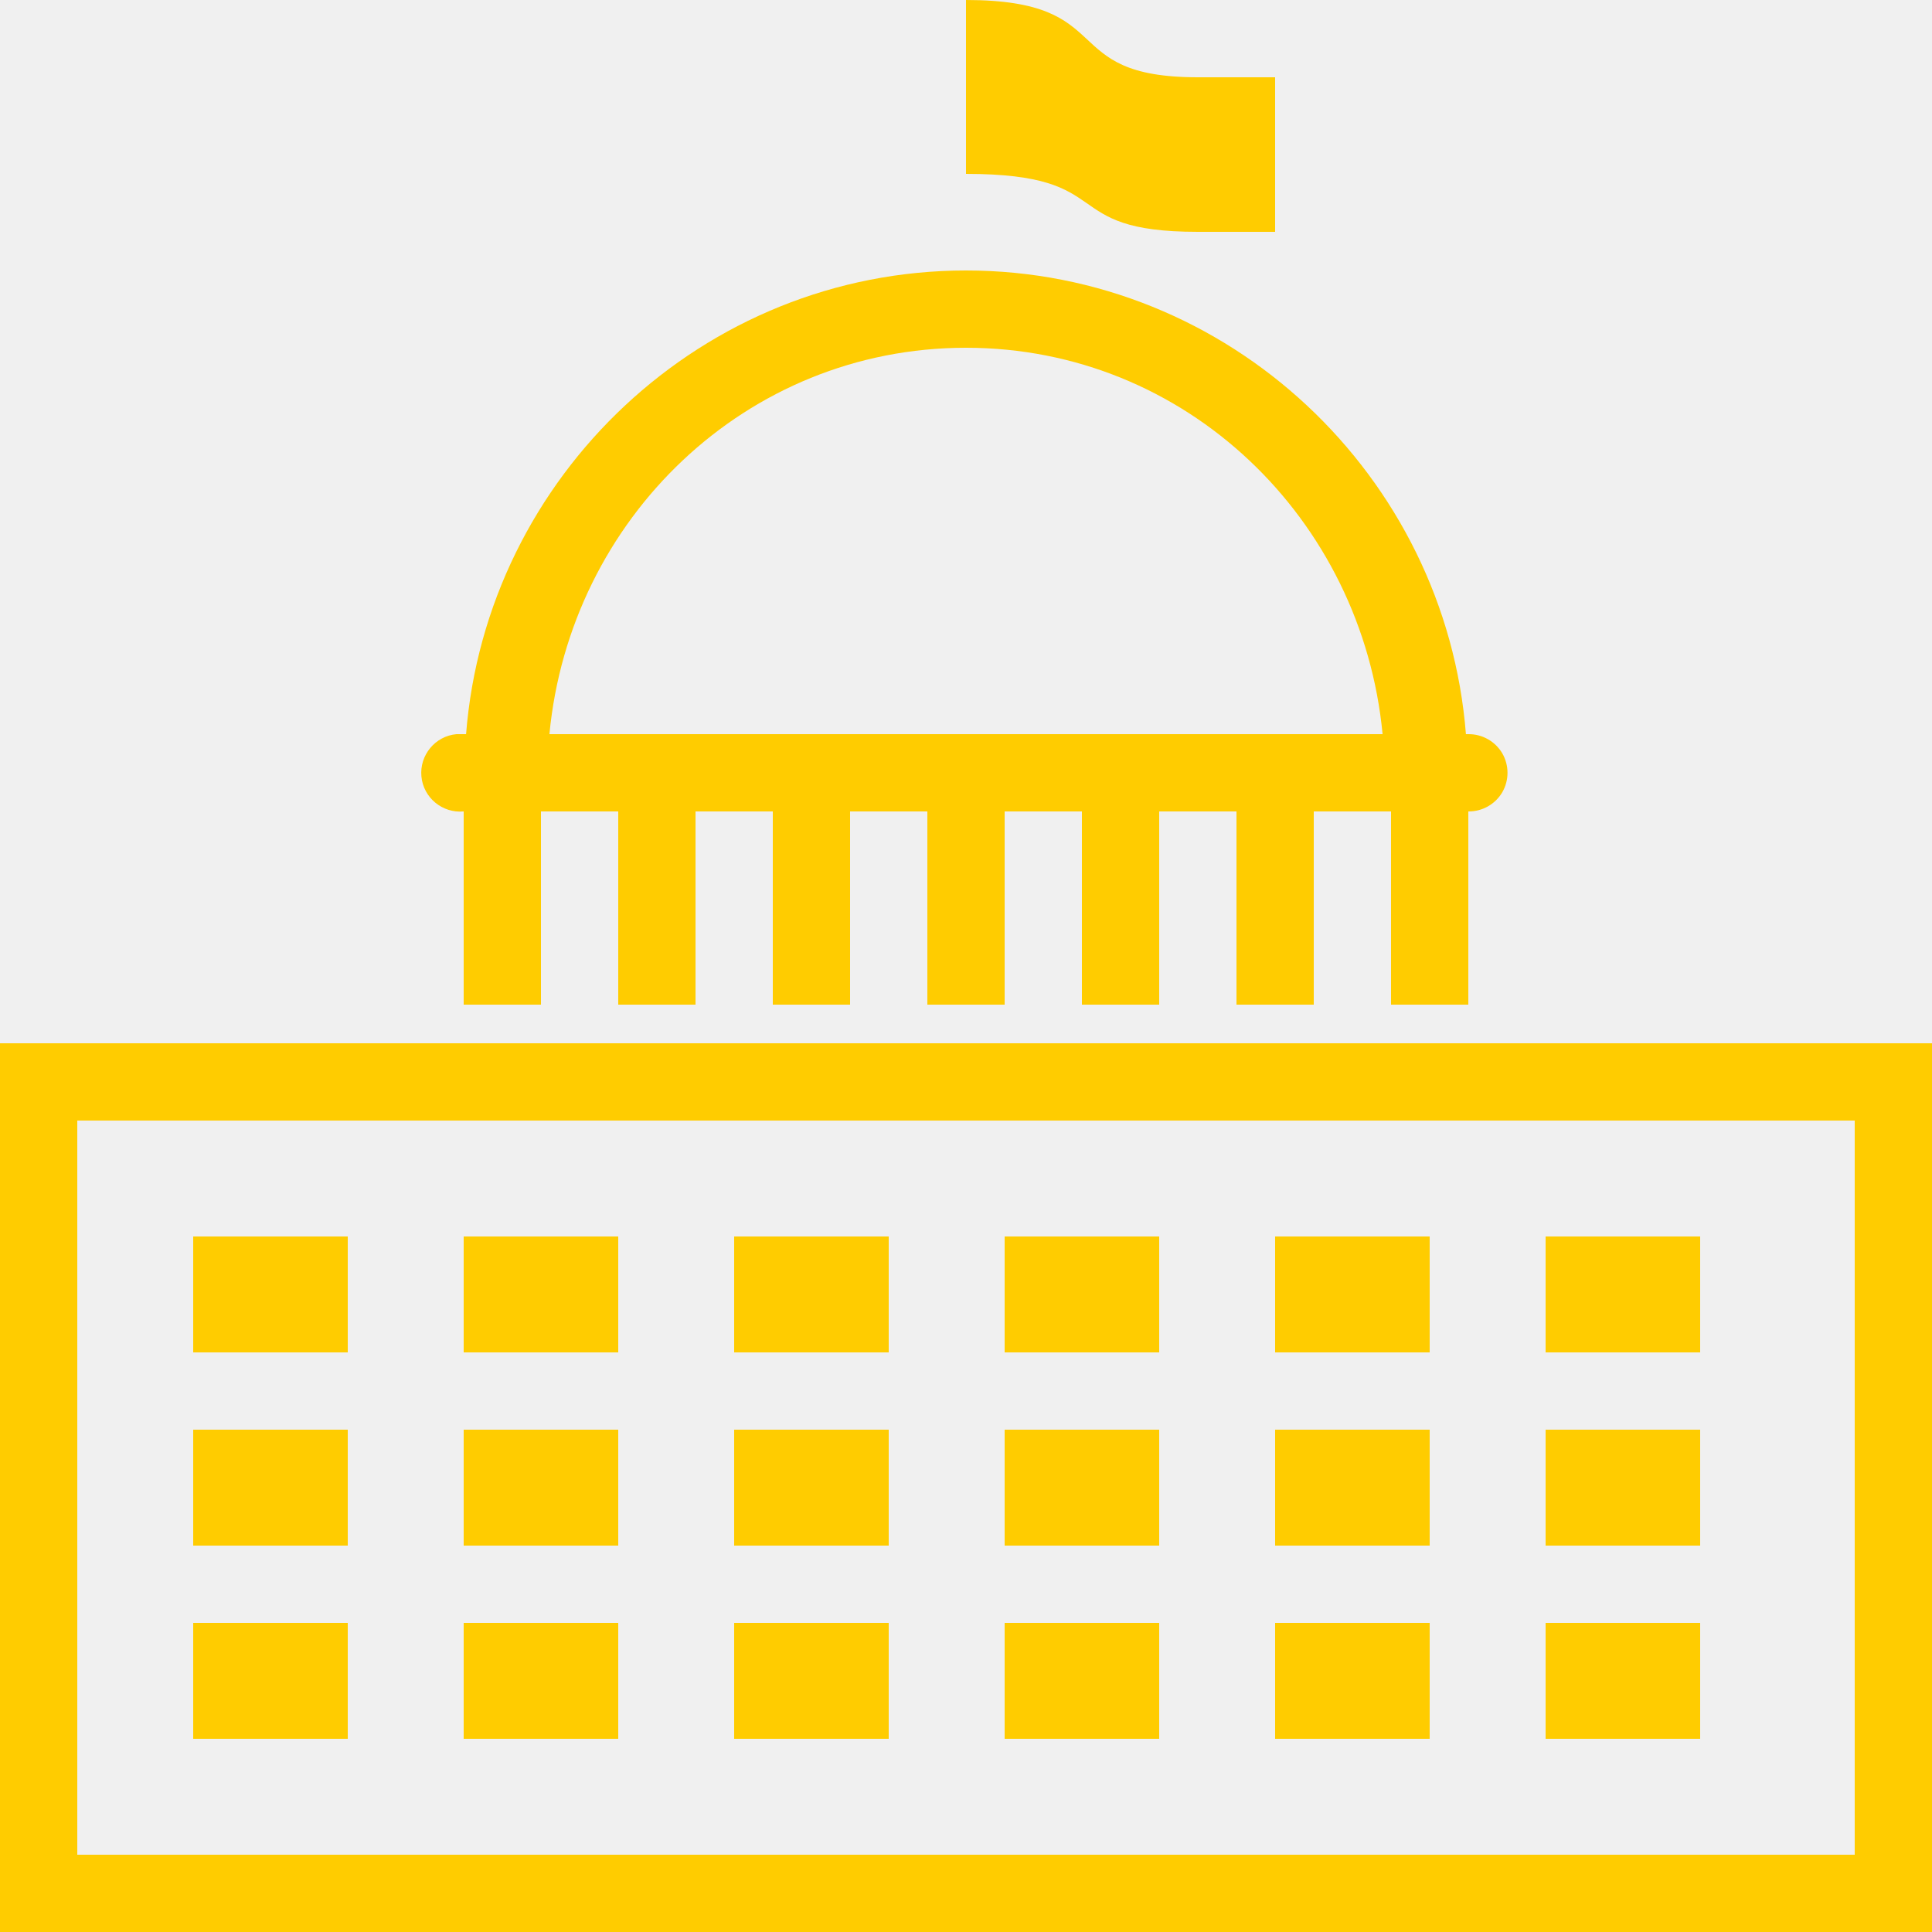
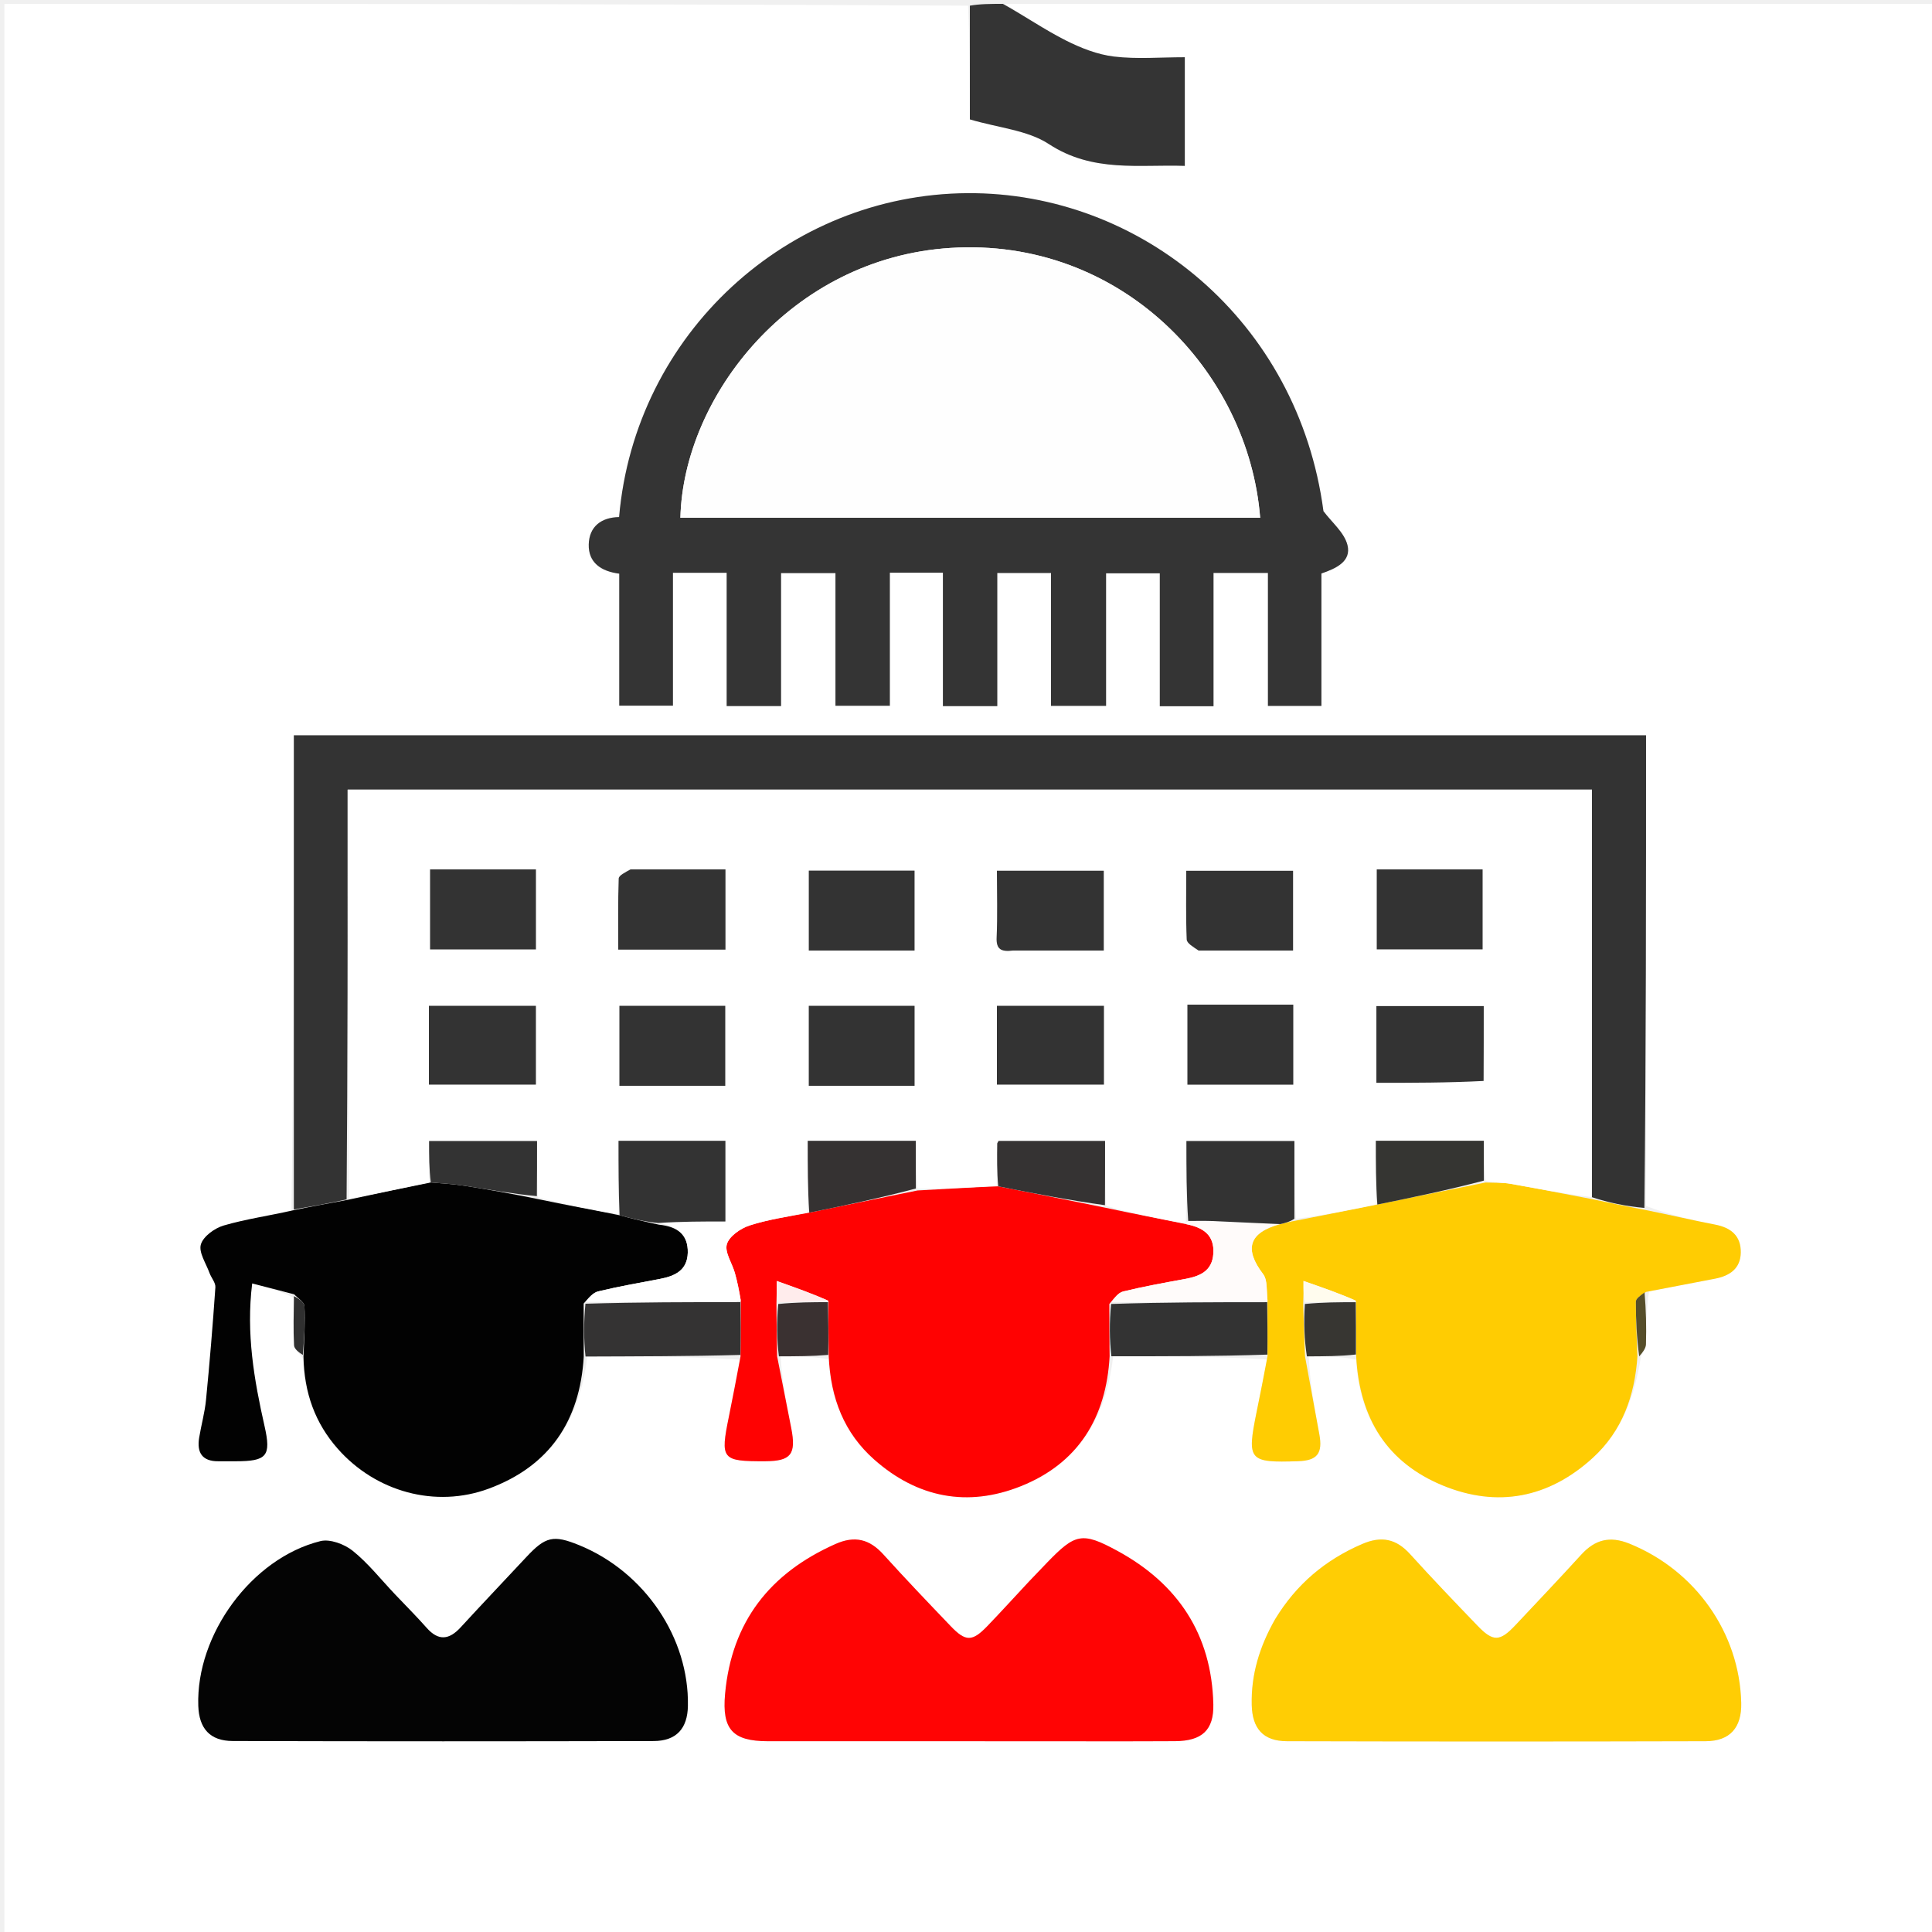
- <svg xmlns="http://www.w3.org/2000/svg" fill="#FFCC00" width="800px" height="800px" viewBox="0 0 50 50">
-   <g id="SVGRepo_bgCarrier" stroke-width="0" />
-   <g id="SVGRepo_tracerCarrier" stroke-linecap="round" stroke-linejoin="round" />
-   <g id="SVGRepo_iconCarrier">
-     <path d="M25 0L25 4.5C29 4.5 27.301 6 31 6L33 6L33 2L31 2C27.301 2 29 0 25 0 Z M 25 7C18.195 7 12.586 12.32 12.062 19L12 19C11.969 19 11.938 19 11.906 19C11.875 19 11.844 19 11.812 19C11.262 19.051 10.855 19.543 10.906 20.094C10.957 20.645 11.449 21.051 12 21L12 26L14 26L14 21L16 21L16 26L18 26L18 21L20 21L20 26L22 26L22 21L24 21L24 26L26 26L26 21L28 21L28 26L30 26L30 21L32 21L32 26L34 26L34 21L36 21L36 26L38 26L38 21C38.359 21.004 38.695 20.816 38.879 20.504C39.059 20.191 39.059 19.809 38.879 19.496C38.695 19.184 38.359 18.996 38 19L37.938 19C37.414 12.32 31.805 7 25 7 Z M 25 9C30.699 9 35.25 13.434 35.781 19L14.219 19C14.75 13.434 19.301 9 25 9 Z M 0 27L0 50L50 50L50 27 Z M 2 29L48 29L48 48L2 48 Z M 5 32L5 35L9 35L9 32 Z M 12 32L12 35L16 35L16 32 Z M 19 32L19 35L23 35L23 32 Z M 26 32L26 35L30 35L30 32 Z M 33 32L33 35L37 35L37 32 Z M 40 32L40 35L44 35L44 32 Z M 5 37L5 40L9 40L9 37 Z M 12 37L12 40L16 40L16 37 Z M 19 37L19 40L23 40L23 37 Z M 26 37L26 40L30 40L30 37 Z M 33 37L33 40L37 40L37 37 Z M 40 37L40 40L44 40L44 37 Z M 5 42L5 45L9 45L9 42 Z M 12 42L12 45L16 45L16 42 Z M 19 42L19 45L23 45L23 42 Z M 26 42L26 45L30 45L30 42 Z M 33 42L33 45L37 45L37 42 Z M 40 42L40 45L44 45L44 42Z" />
-   </g>
+ <svg xmlns="http://www.w3.org/2000/svg" version="1.1" id="Layer_1" x="0px" y="0px" width="100%" viewBox="0 0 500 500" enable-background="new 0 0 500 500" xml:space="preserve">
+   <path fill="#FFFFFF" opacity="1" stroke="none" d=" M260,1   C340.316,1 420.632,1 500.974,1   C500.974,167.613 500.974,334.227 500.974,500.92   C334.423,500.92 167.845,500.92 1.134,500.92   C1.134,334.333 1.134,167.667 1.129,1   C84.106,1 167.088,1 250.534,1.469   C250.998,12.013 250.998,22.088 250.998,30.899   C258.466,33.106 265.944,33.682 271.441,37.282   C282.829,44.743 294.846,42.513 306.628,42.932   C306.628,33.192 306.628,24.136 306.628,14.815   C300.272,14.815 294.227,15.342 288.329,14.638   C284.045,14.127 279.729,12.435 275.833,10.467   C270.359,7.701 265.26,4.191 260,1  M424.681,351.02   C425.133,349.981 425.945,348.953 425.975,347.903   C426.102,343.442 425.996,338.975 426.78,334.22   C432.461,333.121 438.141,332.015 443.825,330.926   C447.61,330.201 450.442,328.344 450.512,324.171   C450.585,319.839 447.991,317.715 443.839,316.92   C437.853,315.774 431.919,314.353 425.996,312.106   C425.996,271.503 425.996,230.9 425.996,190.297   C309.052,190.297 192.653,190.297 76.048,190.297   C76.048,231.403 76.048,272.212 75.414,313.488   C69.565,314.657 63.62,315.493 57.915,317.155   C55.567,317.839 52.613,319.966 51.991,322.05   C51.376,324.108 53.323,326.953 54.216,329.428   C54.675,330.7 55.826,331.953 55.744,333.152   C55.074,342.877 54.268,352.595 53.318,362.297   C52.996,365.584 52.081,368.809 51.542,372.079   C50.907,375.939 52.331,378.214 56.532,378.171   C58.027,378.156 59.523,378.171 61.018,378.171   C69.049,378.168 70.215,376.842 68.475,369.138   C65.761,357.124 63.658,345.073 65.265,332.152   C68.927,333.1 72.529,334.033 76.02,335.898   C76.016,339.994 75.881,344.097 76.103,348.181   C76.156,349.144 77.408,350.041 78.439,351.728   C78.71,360.522 81.584,368.336 87.423,374.949   C97.277,386.111 112.708,390.35 126.473,385.266   C142.204,379.457 150.088,367.708 151.994,351.013   C165.141,351.016 178.288,351.02 191.516,351.887   C190.562,356.781 189.647,361.684 188.645,366.569   C186.363,377.7 186.761,378.213 198.012,378.17   C204.709,378.144 206.102,376.384 204.774,369.59   C203.565,363.404 202.34,357.221 202.034,351.006   C206.08,351.006 210.126,351.007 214.429,351.773   C214.966,361.978 218.527,370.899 226.249,377.735   C237.438,387.64 250.436,390.127 264.197,384.629   C279.054,378.693 286.309,366.857 288.081,351   C301.351,351.009 314.621,351.018 327.964,351.831   C327.039,356.389 326.112,360.947 325.189,365.505   C322.661,377.987 323.171,378.586 335.96,378.158   C340.921,377.992 342.356,376.151 341.434,371.145   C340.202,364.449 338.972,357.753 338.709,351.01   C342.752,351.008 346.795,351.007 350.971,351.864   C351.815,367.263 359.16,378.568 373.342,384.423   C387.486,390.262 400.8,387.705 412.202,377.3   C419.855,370.317 423.071,361.191 424.681,351.02  M271.997,162.505   C271.997,169.268 271.997,176.032 271.997,182.674   C277.024,182.674 281.423,182.674 286.253,182.674   C286.253,170.944 286.253,159.54 286.253,148.373   C291.103,148.373 295.505,148.373 300.154,148.373   C300.154,160.023 300.154,171.304 300.154,182.772   C304.82,182.772 309.219,182.772 314.058,182.772   C314.058,171.146 314.058,159.743 314.058,148.274   C318.903,148.274 323.302,148.274 328.135,148.274   C328.135,159.943 328.135,171.348 328.135,182.693   C332.982,182.693 337.382,182.693 341.982,182.693   C341.982,171.082 341.982,159.778 341.982,148.423   C345.731,147.14 349.783,145.309 348.726,141.063   C347.918,137.821 344.671,135.186 342.508,132.28   C335.981,83.068 295.257,49.704 250.378,49.991   C203.845,50.289 164.306,86.415 160.22,133.816   C155.666,133.888 152.481,136.224 152.363,140.903   C152.246,145.55 155.468,147.855 160.259,148.468   C160.259,160.054 160.259,171.465 160.259,182.633   C165.104,182.633 169.507,182.633 174.158,182.633   C174.158,170.983 174.158,159.702 174.158,148.235   C178.823,148.235 183.221,148.235 188.059,148.235   C188.059,159.864 188.059,171.268 188.059,182.732   C192.904,182.732 197.304,182.732 202.138,182.732   C202.138,171.064 202.138,159.659 202.138,148.314   C206.984,148.314 211.383,148.314 216.215,148.314   C216.215,160.026 216.215,171.43 216.215,182.653   C221.063,182.653 225.464,182.653 230.294,182.653   C230.294,170.902 230.294,159.497 230.294,148.216   C235.021,148.216 239.305,148.216 244.02,148.216   C244.02,159.823 244.02,171.228 244.02,182.752   C248.864,182.752 253.263,182.752 258.099,182.752   C258.099,171.104 258.099,159.7 258.099,148.295   C262.945,148.295 267.344,148.295 271.997,148.295   C271.997,152.892 271.997,157.2 271.997,162.505  M102.055,412.435   C98.508,408.689 95.272,404.556 91.289,401.353   C89.142,399.627 85.399,398.225 82.916,398.843   C65.102,403.277 50.699,423.06 51.318,441.456   C51.515,447.342 54.341,450.556 60.241,450.572   C96.541,450.674 132.843,450.669 169.143,450.58   C175.048,450.566 177.917,447.348 178.029,441.508   C178.369,423.852 166.817,406.784 149.851,399.876   C143.226,397.178 141.186,397.644 136.249,402.931   C130.572,409.01 124.84,415.04 119.212,421.165   C116.248,424.391 113.477,424.743 110.425,421.291   C107.891,418.426 105.182,415.715 102.055,412.435  M266.048,409.547   C262.536,413.32 259.075,417.142 255.499,420.853   C251.616,424.882 249.916,424.895 246.054,420.861   C240.187,414.73 234.318,408.595 228.63,402.299   C225.031,398.316 221.219,397.36 216.201,399.592   C199.261,407.127 189.347,419.7 187.649,438.388   C186.817,447.544 189.572,450.621 198.715,450.628   C221.193,450.645 243.672,450.634 266.15,450.634   C278.804,450.634 291.459,450.684 304.113,450.614   C311.116,450.575 314.166,447.708 314.009,441.072   C313.582,422.954 304.823,409.859 289.145,401.339   C280.03,396.385 278.258,396.893 271.031,404.353   C269.526,405.906 268.042,407.481 266.048,409.547  M329.825,419.396   C325.96,426.166 323.755,433.37 323.947,441.246   C324.096,447.354 326.901,450.607 333.075,450.624   C369.19,450.722 405.304,450.723 441.419,450.624   C447.754,450.606 450.774,447.06 450.628,440.742   C450.209,422.544 438.72,406.386 421.685,399.493   C416.591,397.432 412.774,398.455 409.219,402.352   C403.615,408.495 397.894,414.531 392.196,420.587   C388.165,424.871 386.431,424.945 382.396,420.753   C376.514,414.641 370.64,408.515 364.951,402.225   C361.325,398.216 357.512,397.432 352.495,399.601   C343.013,403.701 335.527,409.94 329.825,419.396  z" />
+   <path fill="#343434" opacity="1" stroke="none" d=" M259.55,1   C265.26,4.191 270.359,7.701 275.833,10.467   C279.729,12.435 284.045,14.127 288.329,14.638   C294.227,15.342 300.272,14.815 306.628,14.815   C306.628,24.136 306.628,33.192 306.628,42.932   C294.846,42.513 282.829,44.743 271.441,37.282   C265.944,33.682 258.466,33.106 250.998,30.899   C250.998,22.088 250.998,12.013 250.999,1.469   C253.7,1 256.4,1 259.55,1  z" />
+   <path fill="#343434" opacity="1" stroke="none" d=" M271.997,162.006   C271.997,157.2 271.997,152.892 271.997,148.295   C267.344,148.295 262.945,148.295 258.099,148.295   C258.099,159.7 258.099,171.104 258.099,182.752   C253.263,182.752 248.864,182.752 244.02,182.752   C244.02,171.228 244.02,159.823 244.02,148.216   C239.305,148.216 235.021,148.216 230.294,148.216   C230.294,159.497 230.294,170.902 230.294,182.653   C225.464,182.653 221.063,182.653 216.215,182.653   C216.215,171.43 216.215,160.026 216.215,148.314   C211.383,148.314 206.984,148.314 202.138,148.314   C202.138,159.659 202.138,171.064 202.138,182.732   C197.304,182.732 192.904,182.732 188.059,182.732   C188.059,171.268 188.059,159.864 188.059,148.235   C183.221,148.235 178.823,148.235 174.158,148.235   C174.158,159.702 174.158,170.983 174.158,182.633   C169.507,182.633 165.104,182.633 160.259,182.633   C160.259,171.465 160.259,160.054 160.259,148.468   C155.468,147.855 152.246,145.55 152.363,140.903   C152.481,136.224 155.666,133.888 160.22,133.816   C164.306,86.415 203.845,50.289 250.378,49.991   C295.257,49.704 335.981,83.068 342.508,132.28   C344.671,135.186 347.918,137.821 348.726,141.063   C349.783,145.309 345.731,147.14 341.982,148.423   C341.982,159.778 341.982,171.082 341.982,182.693   C337.382,182.693 332.982,182.693 328.135,182.693   C328.135,171.348 328.135,159.943 328.135,148.274   C323.302,148.274 318.903,148.274 314.058,148.274   C314.058,159.743 314.058,171.146 314.058,182.772   C309.219,182.772 304.82,182.772 300.154,182.772   C300.154,171.304 300.154,160.023 300.154,148.373   C295.505,148.373 291.103,148.373 286.253,148.373   C286.253,159.54 286.253,170.944 286.253,182.674   C281.423,182.674 277.024,182.674 271.997,182.674   C271.997,176.032 271.997,169.268 271.997,162.006  M193.501,133.998   C237.694,133.998 281.887,133.998 326.128,133.998   C323.098,95.895 289.957,61.365 245.98,64.164   C204.552,66.801 176.847,102.733 176.087,133.998   C181.561,133.998 187.031,133.998 193.501,133.998  z" />
+   <path fill="#333333" opacity="1" stroke="none" d=" M76.048,313.021   C76.048,272.212 76.048,231.403 76.048,190.297   C192.653,190.297 309.052,190.297 425.996,190.297   C425.996,230.9 425.996,271.503 425.568,312.611   C420.735,312.182 416.33,311.25 411.958,309.823   C411.992,274.258 411.992,239.187 411.992,204.354   C304.229,204.354 197.183,204.354 89.973,204.354   C89.973,239.857 89.973,275.007 89.697,310.413   C84.964,311.454 80.506,312.238 76.048,313.021  z" />
+   <path fill="#020202" opacity="1" stroke="none" d=" M75.731,313.255   C80.506,312.238 84.964,311.454 90.118,310.492   C97.559,308.883 104.304,307.453 111.491,306.02   C114.726,306.301 117.537,306.458 120.304,306.892   C126.512,307.865 132.699,308.975 139.166,310.313   C146.316,311.821 153.195,313.046 160.348,314.506   C163.807,315.462 166.992,316.184 170.552,316.95   C175.281,317.438 178.116,319.471 177.998,324.2   C177.884,328.756 174.686,330.238 170.833,330.975   C165.486,331.997 160.115,332.936 154.825,334.204   C153.441,334.536 152.317,335.954 151.051,337.346   C151.044,342.256 151.058,346.692 151.072,351.128   C150.088,367.708 142.204,379.457 126.473,385.266   C112.708,390.35 97.277,386.111 87.423,374.949   C81.584,368.336 78.71,360.522 78.538,351.036   C78.73,346.229 79.013,342.103 78.784,338.005   C78.725,336.946 77.06,335.977 76.132,334.966   C72.529,334.033 68.927,333.1 65.265,332.152   C63.658,345.073 65.761,357.124 68.475,369.138   C70.215,376.842 69.049,378.168 61.018,378.171   C59.523,378.171 58.027,378.156 56.532,378.171   C52.331,378.214 50.907,375.939 51.542,372.079   C52.081,368.809 52.996,365.584 53.318,362.297   C54.268,352.595 55.074,342.877 55.744,333.152   C55.826,331.953 54.675,330.7 54.216,329.428   C53.323,326.953 51.376,324.108 51.991,322.05   C52.613,319.966 55.567,317.839 57.915,317.155   C63.62,315.493 69.565,314.657 75.731,313.255  z" />
+   <path fill="#FF0202" opacity="1" stroke="none" d=" M201.123,351.037   C202.34,357.221 203.565,363.404 204.774,369.59   C206.102,376.384 204.709,378.144 198.012,378.17   C186.761,378.213 186.363,377.7 188.645,366.569   C189.647,361.684 190.562,356.781 191.639,351.086   C191.714,345.854 191.666,341.424 191.71,336.576   C191.269,333.914 190.808,331.649 190.183,329.431   C189.466,326.893 187.49,324.061 188.118,321.976   C188.741,319.91 191.689,317.888 194.032,317.134   C198.888,315.57 204.019,314.86 209.434,313.834   C218.901,311.931 227.97,309.993 237.453,308.093   C244.564,307.714 251.263,307.297 258.336,307.016   C267.784,308.903 276.858,310.652 286.252,312.604   C293.243,314.085 299.913,315.363 306.901,316.791   C311.435,317.667 314.317,319.644 314.012,324.427   C313.722,328.983 310.504,330.296 306.666,330.999   C301.319,331.979 295.962,332.947 290.684,334.229   C289.364,334.549 288.329,336.046 287.098,337.463   C287.079,342.283 287.123,346.642 287.168,351.001   C286.309,366.857 279.054,378.693 264.197,384.629   C250.436,390.127 237.438,387.64 226.249,377.735   C218.527,370.899 214.966,361.978 214.481,351.029   C214.446,345.855 214.36,341.425 214.39,336.648   C210.179,334.767 205.85,333.234 201.011,331.52   C201.011,334.144 201.011,335.577 200.946,337.471   C200.961,342.3 201.042,346.669 201.123,351.037  z" />
+   <path fill="#FFCC02" opacity="1" stroke="none" d=" M411.924,310.317   C416.33,311.25 420.735,312.182 425.551,313.082   C431.919,314.353 437.853,315.774 443.839,316.92   C447.991,317.715 450.585,319.839 450.512,324.171   C450.442,328.344 447.61,330.201 443.825,330.926   C438.141,332.015 432.461,333.121 426.011,334.339   C424.585,335.255 423.367,336.05 423.363,336.852   C423.339,341.582 423.597,346.314 423.761,351.046   C423.071,361.191 419.855,370.317 412.202,377.3   C400.8,387.705 387.486,390.262 373.342,384.423   C359.16,378.568 351.815,367.263 350.976,350.974   C350.941,345.727 350.901,341.369 350.92,336.629   C346.619,334.732 342.257,333.219 337.347,331.515   C337.347,334.161 337.347,335.586 337.267,337.466   C337.371,342.3 337.556,346.678 337.741,351.057   C338.972,357.753 340.202,364.449 341.434,371.145   C342.356,376.151 340.921,377.992 335.96,378.158   C323.171,378.586 322.661,377.987 325.189,365.505   C326.112,360.947 327.039,356.389 328.034,350.973   C328.052,345.746 328,341.376 328.034,336.583   C327.748,333.981 328.071,331.273 326.883,329.719   C321.965,323.284 323.17,319.024 331.352,316.796   C332.789,316.46 333.88,316.165 335.375,315.896   C342.542,314.525 349.304,313.128 356.453,311.737   C365.906,309.83 374.973,307.917 384.48,306.028   C386.911,306.142 388.937,306.018 390.881,306.36   C397.911,307.595 404.912,308.985 411.924,310.317  z" />
+   <path fill="#040404" opacity="1" stroke="none" d=" M102.303,412.686   C105.182,415.715 107.891,418.426 110.425,421.291   C113.477,424.743 116.248,424.391 119.212,421.165   C124.84,415.04 130.572,409.01 136.249,402.931   C141.186,397.644 143.226,397.178 149.851,399.876   C166.817,406.784 178.369,423.852 178.029,441.508   C177.917,447.348 175.048,450.566 169.143,450.58   C132.843,450.669 96.541,450.674 60.241,450.572   C54.341,450.556 51.515,447.342 51.318,441.456   C50.699,423.06 65.102,403.277 82.916,398.843   C85.399,398.225 89.142,399.627 91.289,401.353   C95.272,404.556 98.508,408.689 102.303,412.686  z" />
+   <path fill="#FF0404" opacity="1" stroke="none" d=" M266.298,409.296   C268.042,407.481 269.526,405.906 271.031,404.353   C278.258,396.893 280.03,396.385 289.145,401.339   C304.823,409.859 313.582,422.954 314.009,441.072   C314.166,447.708 311.116,450.575 304.113,450.614   C291.459,450.684 278.804,450.634 266.15,450.634   C243.672,450.634 221.193,450.645 198.715,450.628   C189.572,450.621 186.817,447.544 187.649,438.388   C189.347,419.7 199.261,407.127 216.201,399.592   C221.219,397.36 225.031,398.316 228.63,402.299   C234.318,408.595 240.187,414.73 246.054,420.861   C249.916,424.895 251.616,424.882 255.499,420.853   C259.075,417.142 262.536,413.32 266.298,409.296  z" />
+   <path fill="#FFCD04" opacity="1" stroke="none" d=" M329.985,419.065   C335.527,409.94 343.013,403.701 352.495,399.601   C357.512,397.432 361.325,398.216 364.951,402.225   C370.64,408.515 376.514,414.641 382.396,420.753   C386.431,424.945 388.165,424.871 392.196,420.587   C397.894,414.531 403.615,408.495 409.219,402.352   C412.774,398.455 416.591,397.432 421.685,399.493   C438.72,406.386 450.209,422.544 450.628,440.742   C450.774,447.06 447.754,450.606 441.419,450.624   C405.304,450.723 369.19,450.722 333.075,450.624   C326.901,450.607 324.096,447.354 323.947,441.246   C323.755,433.37 325.96,426.166 329.985,419.065  z" />
+   <path fill="#333333" opacity="1" stroke="none" d=" M327.948,337.006   C328,341.376 328.052,345.746 327.998,350.571   C314.621,351.018 301.351,351.009 287.625,351   C287.123,346.642 287.079,342.283 287.555,337.465   C301.367,337.006 314.657,337.006 327.948,337.006  z" />
+   <path fill="#343333" opacity="1" stroke="none" d=" M191.617,336.993   C191.666,341.424 191.714,345.854 191.599,350.654   C178.288,351.02 165.141,351.016 151.533,351.071   C151.058,346.692 151.044,342.256 151.512,337.403   C165.202,336.989 178.41,336.991 191.617,336.993  z" />
+   <path fill="#3A3131" opacity="1" stroke="none" d=" M201.578,351.021   C201.042,346.669 200.961,342.3 201.406,337.479   C206.046,337.016 210.16,337.005 214.273,336.995   C214.36,341.425 214.446,345.855 214.352,350.646   C210.126,351.007 206.08,351.006 201.578,351.021  z" />
+   <path fill="#373632" opacity="1" stroke="none" d=" M350.861,337.011   C350.901,341.369 350.941,345.727 350.91,350.545   C346.795,351.007 342.752,351.008 338.225,351.033   C337.556,346.678 337.371,342.3 337.704,337.467   C342.435,337.012 346.648,337.012 350.861,337.011  z" />
+   <path fill="#564E2A" opacity="1" stroke="none" d=" M424.221,351.033   C423.597,346.314 423.339,341.582 423.363,336.852   C423.367,336.05 424.585,335.255 425.609,334.484   C425.996,338.975 426.102,343.442 425.975,347.903   C425.945,348.953 425.133,349.981 424.221,351.033  z" />
+   <path fill="#303030" opacity="1" stroke="none" d=" M76.076,335.432   C77.06,335.977 78.725,336.946 78.784,338.005   C79.013,342.103 78.73,346.229 78.373,350.657   C77.408,350.041 76.156,349.144 76.103,348.181   C75.881,344.097 76.016,339.994 76.076,335.432  z" />
+   <path fill="#FEFEFE" opacity="1" stroke="none" d=" M193.001,133.998   C187.031,133.998 181.561,133.998 176.087,133.998   C176.847,102.733 204.552,66.801 245.98,64.164   C289.957,61.365 323.098,95.895 326.128,133.998   C281.887,133.998 237.694,133.998 193.001,133.998  z" />
+   <path fill="#FFFFFF" opacity="1" stroke="none" d=" M191.71,336.576   C178.41,336.991 165.202,336.989 151.534,336.93   C152.317,335.954 153.441,334.536 154.825,334.204   C160.115,332.936 165.486,331.997 170.833,330.975   C174.686,330.238 177.884,328.756 177.998,324.2   C178.116,319.471 175.281,317.438 170.713,316.553   C176.24,316.113 181.981,316.113 187.734,316.113   C187.734,308.731 187.734,302.021 187.734,295.242   C178.431,295.242 169.397,295.242 160.073,295.242   C160.073,301.742 160.073,308.006 160.073,314.271   C153.195,313.046 146.316,311.821 139.213,309.846   C138.988,304.488 138.988,299.881 138.988,295.295   C129.371,295.295 120.3,295.295 111.048,295.295   C111.048,299.066 111.048,302.544 111.048,306.022   C104.304,307.453 97.559,308.883 90.394,310.235   C89.973,275.007 89.973,239.857 89.973,204.354   C197.183,204.354 304.229,204.354 411.992,204.354   C411.992,239.187 411.992,274.258 411.958,309.823   C404.912,308.985 397.911,307.595 390.881,306.36   C388.937,306.018 386.911,306.142 384.464,305.564   C384.006,301.818 384.006,298.559 384.006,295.226   C374.449,295.226 365.418,295.226 356.066,295.226   C356.066,300.874 356.066,306.302 356.066,311.73   C349.304,313.128 342.542,314.525 335.388,315.438   C334.997,308.375 334.997,301.797 334.997,295.297   C325.34,295.297 316.293,295.297 307.042,295.297   C307.042,302.378 307.042,309.166 306.915,316.118   C306.789,316.282 306.583,316.641 306.583,316.641   C299.913,315.363 293.243,314.085 286.283,312.102   C285.992,306.002 285.992,300.607 285.992,295.27   C276.345,295.27 267.315,295.27 258.431,295.27   C258.219,295.676 258.086,295.813 258.084,295.951   C258.035,299.594 257.999,303.236 257.961,306.879   C251.263,307.297 244.564,307.714 237.435,307.623   C237.004,303.183 237.004,299.251 237.004,295.241   C227.448,295.241 218.404,295.241 209.036,295.241   C209.036,301.583 209.036,307.691 209.036,313.798   C204.019,314.86 198.888,315.57 194.032,317.134   C191.689,317.888 188.741,319.91 188.118,321.976   C187.49,324.061 189.466,326.893 190.183,329.431   C190.808,331.649 191.269,333.914 191.71,336.576  M310.664,245.999   C318.733,245.999 326.802,245.999 334.645,245.999   C334.645,238.572 334.645,231.846 334.645,225.355   C325.232,225.355 316.177,225.355 307.001,225.355   C307.001,231.521 306.876,237.339 307.122,243.14   C307.164,244.128 308.798,245.048 310.664,245.999  M125.496,225   C120.742,225 115.988,225 111.303,225   C111.303,232.324 111.303,239.046 111.303,245.7   C120.659,245.7 129.709,245.7 138.697,245.7   C138.697,238.675 138.697,231.953 138.697,225   C134.428,225 130.46,225 125.496,225  M162.694,225.001   C161.797,225.787 160.153,226.546 160.123,227.363   C159.904,233.455 160.004,239.557 160.004,245.754   C169.545,245.754 178.595,245.754 187.749,245.754   C187.749,238.785 187.749,232.063 187.749,225.001   C179.557,225.001 171.611,225.001 162.694,225.001  M217.546,246   C223.962,246 230.377,246 236.685,246   C236.685,238.651 236.685,231.928 236.685,225.314   C227.315,225.314 218.263,225.314 209.318,225.314   C209.318,232.354 209.318,239.077 209.318,246   C211.942,246 214.253,246 217.546,246  M262.632,245.999   C270.371,245.999 278.11,245.999 285.655,245.999   C285.655,238.593 285.655,231.868 285.655,225.344   C276.254,225.344 267.2,225.344 258.001,225.344   C258.001,231.331 258.18,236.981 257.929,242.613   C257.794,245.663 259.046,246.385 262.632,245.999  M172.508,281   C177.594,281 182.68,281 187.696,281   C187.696,273.674 187.696,266.952 187.696,260.301   C178.339,260.301 169.288,260.301 160.305,260.301   C160.305,267.328 160.305,274.05 160.305,281   C164.244,281 167.88,281 172.508,281  M371.492,225   C366.406,225 361.32,225 356.304,225   C356.304,232.326 356.304,239.048 356.304,245.699   C365.661,245.699 374.712,245.699 383.695,245.699   C383.695,238.672 383.695,231.95 383.695,225   C379.756,225 376.12,225 371.492,225  M111.001,269.518   C111.001,273.276 111.001,277.034 111.001,280.694   C120.67,280.694 129.721,280.694 138.69,280.694   C138.69,273.662 138.69,266.939 138.69,260.309   C129.325,260.309 120.274,260.309 111.001,260.309   C111.001,263.253 111.001,265.894 111.001,269.518  M218.535,281   C224.618,281 230.701,281 236.689,281   C236.689,273.659 236.689,266.937 236.689,260.309   C227.324,260.309 218.273,260.309 209.313,260.309   C209.313,267.344 209.313,274.066 209.313,281   C212.263,281 214.904,281 218.535,281  M258,270.502   C258,273.93 258,277.358 258,280.699   C267.66,280.699 276.711,280.699 285.695,280.699   C285.695,273.672 285.695,266.949 285.695,260.303   C276.336,260.303 267.284,260.303 258,260.303   C258,263.575 258,266.546 258,270.502  M321.496,260   C316.742,260 311.988,260 307.303,260   C307.303,267.324 307.303,274.046 307.303,280.7   C316.659,280.7 325.709,280.7 334.697,280.7   C334.697,273.675 334.697,266.953 334.697,260   C330.428,260 326.46,260 321.496,260  M383.991,279.272   C383.991,272.871 383.991,266.47 383.991,260.377   C374.188,260.377 365.132,260.377 356.207,260.377   C356.207,267.361 356.207,273.967 356.207,280.231   C365.585,280.231 374.75,280.231 383.991,279.272  z" />
+   <path fill="#333333" opacity="1" stroke="none" d=" M160.348,314.506   C160.073,308.006 160.073,301.742 160.073,295.242   C169.397,295.242 178.431,295.242 187.734,295.242   C187.734,302.021 187.734,308.731 187.734,316.113   C181.981,316.113 176.24,316.113 170.338,316.51   C166.992,316.184 163.807,315.462 160.348,314.506  z" />
+   <path fill="#333333" opacity="1" stroke="none" d=" M111.491,306.02   C111.048,302.544 111.048,299.066 111.048,295.295   C120.3,295.295 129.371,295.295 138.988,295.295   C138.988,299.881 138.988,304.488 138.941,309.562   C132.699,308.975 126.512,307.865 120.304,306.892   C117.537,306.458 114.726,306.301 111.491,306.02  z" />
+   <path fill="#353232" opacity="1" stroke="none" d=" M209.434,313.834   C209.036,307.691 209.036,301.583 209.036,295.241   C218.404,295.241 227.448,295.241 237.004,295.241   C237.004,299.251 237.004,303.183 237.022,307.585   C227.97,309.993 218.901,311.931 209.434,313.834  z" />
+   <path fill="#353333" opacity="1" stroke="none" d=" M258.336,307.016   C257.999,303.236 258.035,299.594 258.084,295.951   C258.086,295.813 258.219,295.676 258.431,295.27   C267.315,295.27 276.345,295.27 285.992,295.27   C285.992,300.607 285.992,306.002 285.961,311.899   C276.858,310.652 267.784,308.903 258.336,307.016  z" />
+   <path fill="#FFFBFA" opacity="1" stroke="none" d=" M328.034,336.583   C314.657,337.006 301.367,337.006 287.619,337.004   C288.329,336.046 289.364,334.549 290.684,334.229   C295.962,332.947 301.319,331.979 306.666,330.999   C310.504,330.296 313.722,328.983 314.012,324.427   C314.317,319.644 311.435,317.667 306.901,316.791   C306.583,316.641 306.789,316.282 307.381,316.135   C309.968,315.991 311.965,315.921 313.956,316.007   C319.64,316.25 325.322,316.556 331.005,316.838   C323.17,319.024 321.965,323.284 326.883,329.719   C328.071,331.273 327.748,333.981 328.034,336.583  z" />
+   <path fill="#FFECEC" opacity="1" stroke="none" d=" M214.39,336.648   C210.16,337.005 206.046,337.016 201.471,337.018   C201.011,335.577 201.011,334.144 201.011,331.52   C205.85,333.234 210.179,334.767 214.39,336.648  z" />
+   <path fill="#333333" opacity="1" stroke="none" d=" M331.352,316.796   C325.322,316.556 319.64,316.25 313.956,316.007   C311.965,315.921 309.968,315.991 307.508,315.972   C307.042,309.166 307.042,302.378 307.042,295.297   C316.293,295.297 325.34,295.297 334.997,295.297   C334.997,301.797 334.997,308.375 334.984,315.411   C333.88,316.165 332.789,316.46 331.352,316.796  z" />
+   <path fill="#353532" opacity="1" stroke="none" d=" M356.453,311.737   C356.066,306.302 356.066,300.874 356.066,295.226   C365.418,295.226 374.449,295.226 384.006,295.226   C384.006,298.559 384.006,301.818 384.022,305.54   C374.973,307.917 365.906,309.83 356.453,311.737  z" />
+   <path fill="#FFFCEE" opacity="1" stroke="none" d=" M350.92,336.629   C346.648,337.012 342.435,337.012 337.784,337.012   C337.347,335.586 337.347,334.161 337.347,331.515   C342.257,333.219 346.619,334.732 350.92,336.629  z" />
+   <path fill="#333333" opacity="1" stroke="none" d=" M310.181,245.999   C308.798,245.048 307.164,244.128 307.122,243.14   C306.876,237.339 307.001,231.521 307.001,225.355   C316.177,225.355 325.232,225.355 334.645,225.355   C334.645,231.846 334.645,238.572 334.645,245.999   C326.802,245.999 318.733,245.999 310.181,245.999  z" />
+   <path fill="#333333" opacity="1" stroke="none" d=" M125.994,225   C130.46,225 134.428,225 138.697,225   C138.697,231.953 138.697,238.675 138.697,245.7   C129.709,245.7 120.659,245.7 111.303,245.7   C111.303,239.046 111.303,232.324 111.303,225   C115.988,225 120.742,225 125.994,225  z" />
+   <path fill="#333333" opacity="1" stroke="none" d=" M163.179,225.001   C171.611,225.001 179.557,225.001 187.749,225.001   C187.749,232.063 187.749,238.785 187.749,245.754   C178.595,245.754 169.545,245.754 160.004,245.754   C160.004,239.557 159.904,233.455 160.123,227.363   C160.153,226.546 161.797,225.787 163.179,225.001  z" />
+   <path fill="#333333" opacity="1" stroke="none" d=" M217.055,246   C214.253,246 211.942,246 209.318,246   C209.318,239.077 209.318,232.354 209.318,225.314   C218.263,225.314 227.315,225.314 236.685,225.314   C236.685,231.928 236.685,238.651 236.685,246   C230.377,246 223.962,246 217.055,246  z" />
+   <path fill="#333333" opacity="1" stroke="none" d=" M262.148,245.999   C259.046,246.385 257.794,245.663 257.929,242.613   C258.18,236.981 258.001,231.331 258.001,225.344   C267.2,225.344 276.254,225.344 285.655,225.344   C285.655,231.868 285.655,238.593 285.655,245.999   C278.11,245.999 270.371,245.999 262.148,245.999  z" />
+   <path fill="#333333" opacity="1" stroke="none" d=" M172.012,281   C167.88,281 164.244,281 160.305,281   C160.305,274.05 160.305,267.328 160.305,260.301   C169.288,260.301 178.339,260.301 187.696,260.301   C187.696,266.952 187.696,273.674 187.696,281   C182.68,281 177.594,281 172.012,281  z" />
+   <path fill="#333333" opacity="1" stroke="none" d=" M371.988,225   C376.12,225 379.756,225 383.695,225   C383.695,231.95 383.695,238.672 383.695,245.699   C374.712,245.699 365.661,245.699 356.304,245.699   C356.304,239.048 356.304,232.326 356.304,225   C361.32,225 366.406,225 371.988,225  z" />
+   <path fill="#333333" opacity="1" stroke="none" d=" M111.001,269.026   C111.001,265.894 111.001,263.253 111.001,260.309   C120.274,260.309 129.325,260.309 138.69,260.309   C138.69,266.939 138.69,273.662 138.69,280.694   C129.721,280.694 120.67,280.694 111.001,280.694   C111.001,277.034 111.001,273.276 111.001,269.026  z" />
+   <path fill="#333333" opacity="1" stroke="none" d=" M218.04,281   C214.904,281 212.263,281 209.313,281   C209.313,274.066 209.313,267.344 209.313,260.309   C218.273,260.309 227.324,260.309 236.689,260.309   C236.689,266.937 236.689,273.659 236.689,281   C230.701,281 224.618,281 218.04,281  z" />
+   <path fill="#333333" opacity="1" stroke="none" d=" M258,270.01   C258,266.546 258,263.575 258,260.303   C267.284,260.303 276.336,260.303 285.695,260.303   C285.695,266.949 285.695,273.672 285.695,280.699   C276.711,280.699 267.66,280.699 258,280.699   C258,277.358 258,273.93 258,270.01  z" />
+   <path fill="#333333" opacity="1" stroke="none" d=" M321.994,260   C326.46,260 330.428,260 334.697,260   C334.697,266.953 334.697,273.675 334.697,280.7   C325.709,280.7 316.659,280.7 307.303,280.7   C307.303,274.046 307.303,267.324 307.303,260   C311.988,260 316.742,260 321.994,260  z" />
+   <path fill="#333333" opacity="1" stroke="none" d=" M383.953,279.751   C374.75,280.231 365.585,280.231 356.207,280.231   C356.207,273.967 356.207,267.361 356.207,260.377   C365.132,260.377 374.188,260.377 383.991,260.377   C383.991,266.47 383.991,272.871 383.953,279.751  z" />
</svg>
